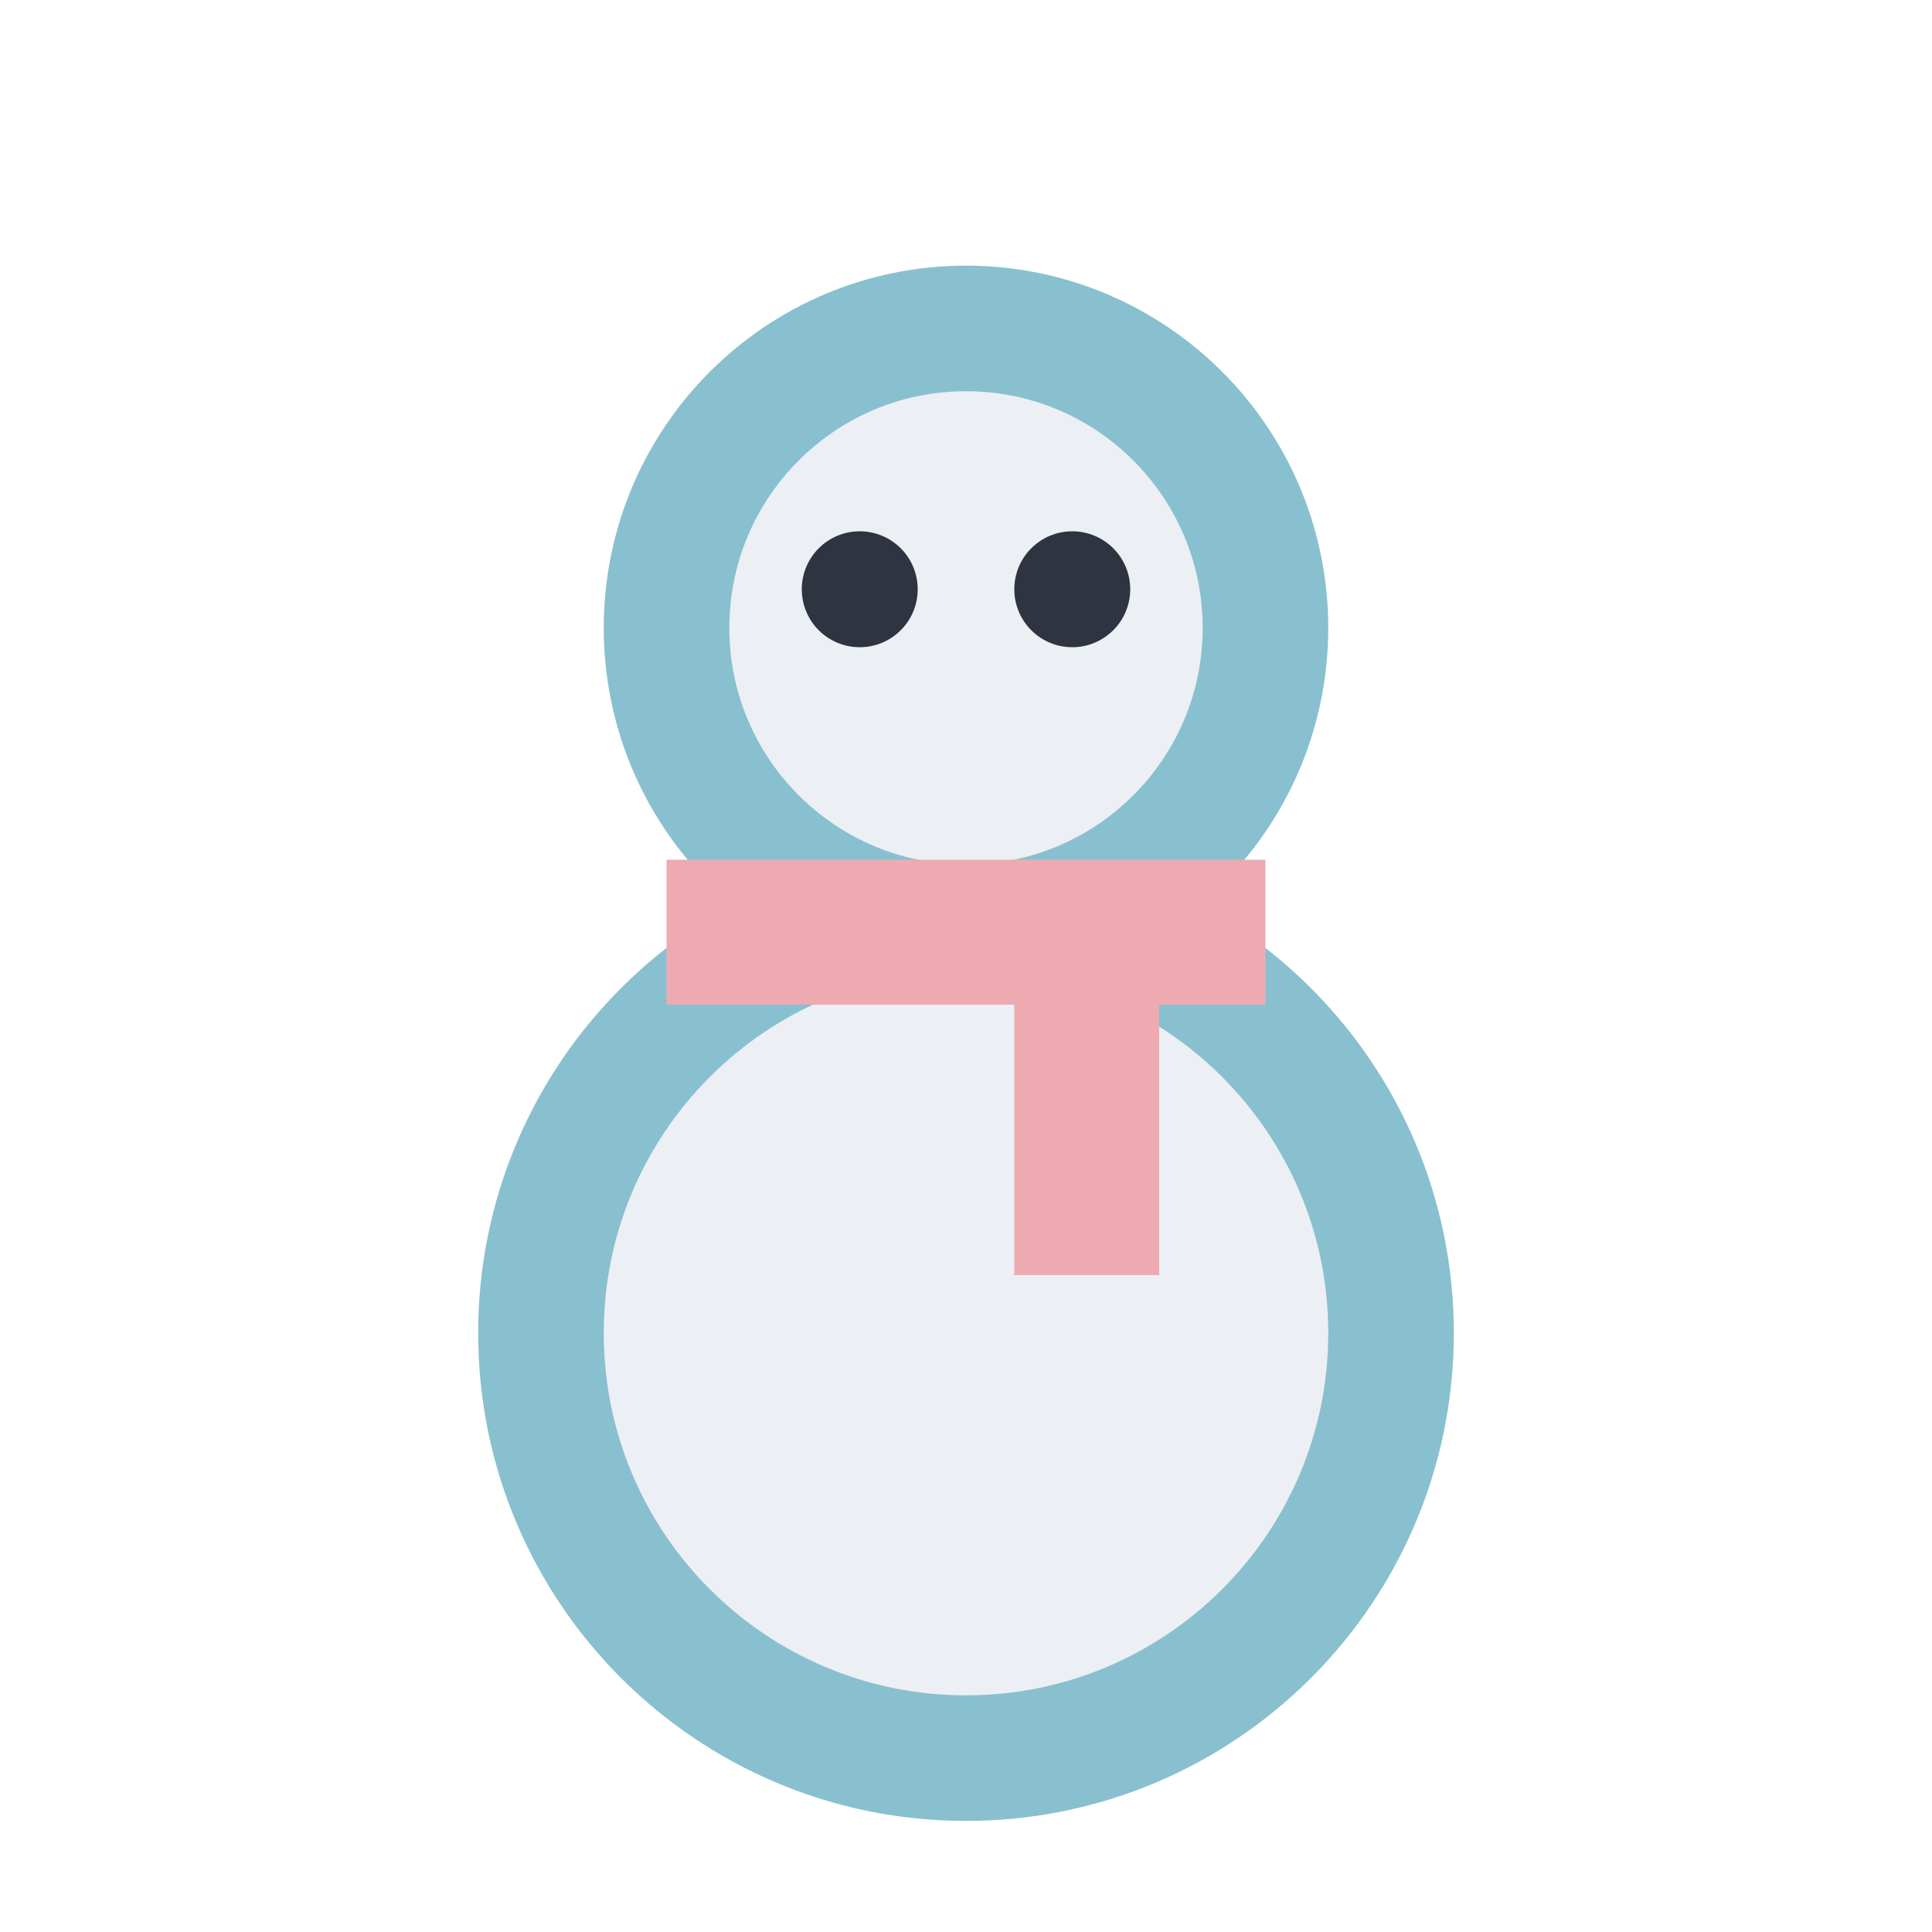
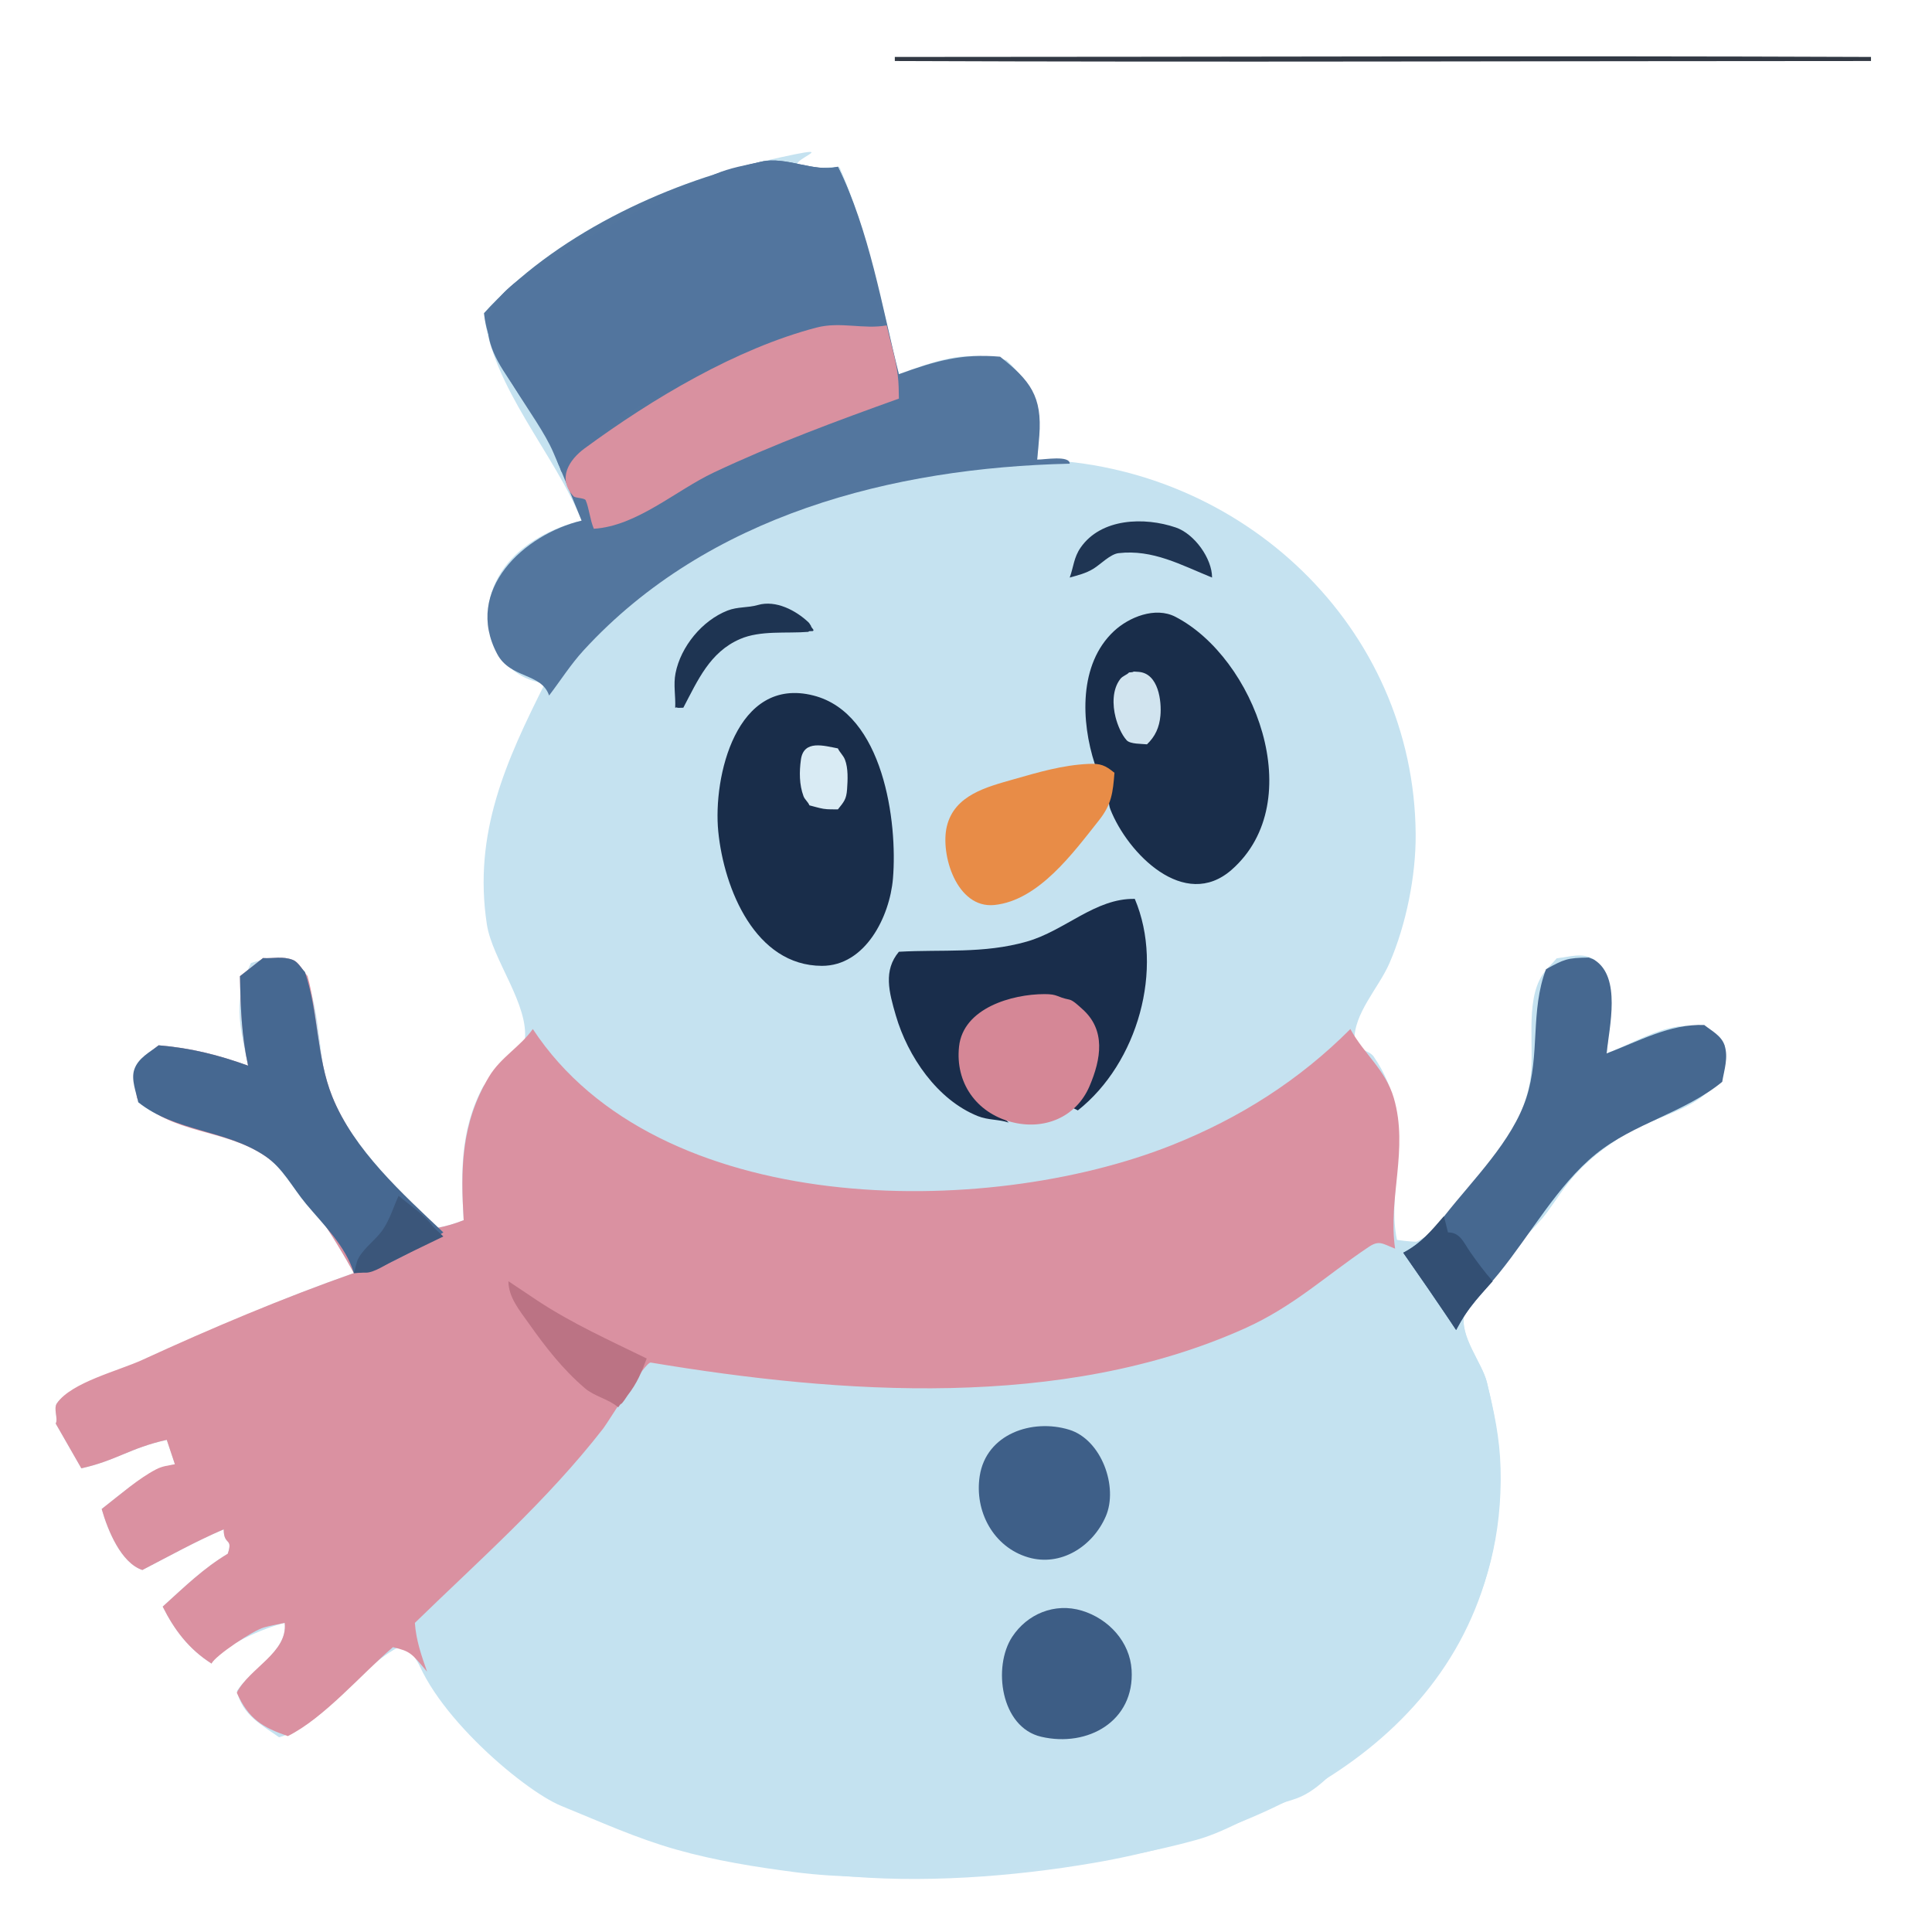
- <svg xmlns="http://www.w3.org/2000/svg" viewBox="0 0 20 20">
-   <g stroke="#88c0d0" stroke-width="1.3">
-     <circle cx="10" cy="13.8" r="4.4" fill="#eceff4" />
-     <circle cx="10" cy="6.5" r="3.1" fill="#eceff4" />
-   </g>
-   <path fill="#edabb1" d="M6.9 8.9h6.2v1.5H12v2.8h-1.5v-2.8H6.9Z" />
-   <circle cx="8.9" cy="6.1" r=".6" fill="#2e3440" />
-   <circle cx="11.1" cy="6.1" r=".6" fill="#2e3440" />
+ <svg xmlns="http://www.w3.org/2000/svg" version="1.1" width="475" height="475" shape-rendering="geometricPrecision" viewBox="0 0 475 475" role="img" aria-label="Snowdin A (dark): faithful mockup trace">
+   <path d="M0.000 0.000 C0.589 -0.048 0.660 0.980 0.991 1.471 C7.639 17.105 10.869 34.559 15.000 51.000 C25.138 47.303 31.321 45.080 41.471 47.561 C49.780 55.499 49.970 61.397 49.000 72.000 C99.312 73.402 141.696 113.094 142.056 164.099 C142.128 174.278 139.727 186.316 135.621 195.786 C132.957 201.932 126.729 208.206 127.000 215.000 C127.080 217.012 130.588 217.102 131.728 218.762 C134.509 222.817 136.086 226.686 137.124 231.507 C139.689 243.425 134.645 254.589 138.000 266.000 C151.585 262.532 167.934 238.879 170.194 224.720 C171.415 217.062 168.838 205.416 173.205 198.704 C174.254 197.090 175.516 196.044 176.750 194.625 C183.346 193.921 183.898 194.333 188.699 198.552 C190.192 205.395 189.698 210.999 189.000 218.000 C198.811 214.277 210.096 206.057 218.000 216.000 C218.490 231.738 203.337 231.479 192.406 238.571 C188.186 241.308 184.566 244.089 181.183 247.844 C178.582 250.732 176.572 254.020 174.275 257.133 C170.088 262.807 155.588 275.309 154.000 282.000 C152.694 287.501 158.422 294.171 159.570 298.866 C161.926 308.506 163.278 317.252 162.705 327.244 C159.628 380.910 112.794 408.402 63.108 416.977 C43.110 420.429 20.301 422.134 -0.348 420.058 C-31.290 416.948 -63.182 407.981 -82.125 392.875 C-92.122 384.903 -99.868 374.145 -106.000 363.000 C-117.785 367.940 -125.377 382.757 -137.375 386.125 C-142.031 382.854 -146.384 380.610 -147.764 374.764 C-144.207 369.312 -135.237 365.003 -136.000 358.000 C-140.907 359.159 -151.880 363.760 -154.000 368.000 C-159.635 364.415 -163.177 359.646 -166.000 354.000 C-160.478 348.997 -155.947 344.568 -150.000 341.000 C-148.639 336.916 -151.000 339.135 -151.000 335.000 C-157.941 337.984 -164.315 341.535 -171.000 345.000 C-176.222 343.259 -179.484 335.305 -181.000 330.000 C-175.083 325.406 -169.739 320.396 -163.000 319.000 C-163.667 317.000 -164.333 315.000 -165.000 313.000 C-173.991 315.000 -177.566 318.126 -186.000 320.000 C-188.083 316.364 -190.253 312.577 -192.302 308.999 C-191.650 307.777 -192.928 305.335 -192.000 304.000 C-189.674 300.652 -182.264 298.618 -178.691 296.962 C-166.145 291.145 -153.529 285.599 -140.750 280.309 C-133.552 277.329 -126.347 274.587 -119.000 272.000 C-123.342 264.067 -132.775 248.634 -140.852 243.194 C-150.460 236.725 -162.863 237.296 -172.000 230.000 C-173.473 222.842 -172.739 220.516 -167.000 216.000 C-159.077 216.658 -152.402 218.347 -145.000 221.000 C-147.273 210.514 -148.603 204.679 -144.309 195.786 C-137.974 193.716 -136.663 194.247 -131.318 198.166 C-126.370 208.484 -128.504 220.506 -123.569 231.126 C-118.501 242.031 -107.862 252.756 -99.000 261.000 C-96.430 260.506 -94.448 259.955 -92.000 259.000 C-92.659 247.798 -92.998 237.027 -87.267 226.211 C-86.670 225.085 -77.257 216.868 -77.000 215.000 C-75.777 206.102 -84.972 194.984 -86.302 186.250 C-89.717 163.836 -81.571 146.070 -72.000 127.000 C-83.084 125.732 -88.569 113.892 -84.812 103.750 C-81.405 94.553 -71.971 89.133 -63.000 87.000 C-69.630 70.478 -85.149 54.153 -87.000 36.000 C-69.937 17.075 -42.988 4.275 -18.860 -1.245 C11.140 -8.110 -26.339 2.147 0.000 0.000 Z" fill="#C5E2F0" transform="translate(206,41)" />
+   <path d="M0.000 0.000 C1.151 0.850 1.853 2.439 2.699 3.552 C4.192 10.395 3.698 15.999 3.000 23.000 C12.811 19.277 24.096 11.057 32.000 21.000 C32.490 36.738 17.337 36.479 6.406 43.571 C2.186 46.308 -1.434 49.089 -4.817 52.844 C-7.418 55.732 -9.428 59.020 -11.725 62.133 C-15.673 67.483 -30.729 80.668 -32.000 87.000 C-33.147 92.715 -27.644 98.901 -26.430 103.866 C-24.674 111.051 -23.266 117.494 -23.073 124.950 C-22.217 157.987 -38.673 180.229 -60.000 196.000 C-64.178 199.090 -68.007 204.685 -74.250 206.500 C-82.412 208.872 -89.588 214.057 -97.777 216.332 C-118.952 222.214 -139.682 223.692 -161.484 225.080 C-172.346 225.771 -185.935 225.670 -196.398 224.306 C-206.359 223.007 -216.100 221.462 -225.788 218.719 C-235.632 215.933 -244.570 211.831 -254.000 208.000 C-263.597 204.101 -288.185 183.085 -290.720 167.565 C-292.343 157.628 -265.341 139.276 -259.816 133.121 C-253.067 125.602 -246.337 118.141 -240.318 109.999 C-236.443 104.757 -235.177 98.158 -228.801 98.805 C-185.186 103.229 -141.542 107.581 -98.784 94.200 C-79.720 88.233 -69.385 78.720 -54.000 68.000 C-53.871 67.910 -43.958 69.943 -41.697 69.077 C-33.442 59.194 -21.138 47.486 -16.972 35.058 C-12.777 22.542 -17.764 10.483 -9.250 -0.375 C-6.346 -0.685 -2.709 -2.000 0.000 0.000 Z" fill="#C4E2F0" transform="translate(392,236)" />
+   <path d="M0.000 0.000 C1.624 0.616 2.542 2.791 3.620 3.974 C6.226 13.607 5.942 24.297 9.681 33.600 C14.514 45.626 25.531 57.192 35.000 66.000 C37.570 65.506 39.552 64.955 42.000 64.000 C41.282 51.796 41.237 40.356 48.239 28.697 C51.091 23.949 55.850 21.422 59.000 17.000 C89.662 63.610 170.159 63.867 216.198 45.510 C232.809 38.887 247.458 29.579 260.000 17.000 C263.325 23.124 268.663 27.015 270.690 33.981 C274.355 46.575 269.188 58.558 271.000 71.000 C267.746 69.698 267.053 68.859 264.413 70.634 C253.720 77.823 246.062 85.205 233.961 90.635 C189.211 110.713 134.695 106.778 88.000 99.000 C86.585 98.764 77.577 113.576 76.308 115.206 C62.466 133.007 46.021 147.404 30.000 163.000 C30.294 167.258 31.594 170.980 33.000 175.000 C29.184 170.511 29.007 170.013 24.604 168.974 C16.869 175.600 7.691 186.378 -1.232 190.835 C-7.411 188.707 -10.881 186.673 -13.781 180.173 C-10.685 174.040 -1.202 170.315 -2.000 163.000 C-3.712 163.375 -5.427 163.645 -7.119 164.122 C-9.807 164.879 -19.004 171.008 -20.000 173.000 C-25.635 169.415 -29.177 164.646 -32.000 159.000 C-26.478 153.997 -21.947 149.568 -16.000 146.000 C-14.639 141.916 -17.000 144.135 -17.000 140.000 C-23.941 142.984 -30.315 146.535 -37.000 150.000 C-42.222 148.259 -45.484 140.305 -47.000 135.000 C-42.275 131.331 -37.903 127.472 -33.641 125.266 C-31.960 124.396 -30.738 124.360 -29.000 124.000 C-29.667 122.000 -30.333 120.000 -31.000 118.000 C-40.118 120.029 -43.339 123.075 -52.000 125.000 C-54.083 121.364 -56.253 117.577 -58.302 113.999 C-57.650 112.777 -58.928 110.335 -58.000 109.000 C-54.406 103.827 -42.940 101.073 -36.877 98.285 C-19.897 90.478 -2.625 83.206 15.000 77.000 C10.658 69.067 1.225 53.634 -6.852 48.194 C-16.902 41.427 -29.968 42.914 -38.318 34.007 C-39.336 27.202 -38.362 25.220 -33.000 21.000 C-25.077 21.658 -18.402 23.347 -11.000 26.000 C-12.619 18.528 -12.857 11.569 -13.000 4.000 C-11.184 2.573 -9.128 0.957 -7.336 -0.451 C-4.798 -0.295 -2.572 -0.975 0.000 0.000 Z" fill="#DA91A1" transform="translate(72,236)" />
+   <path d="M0.000 0.000 C7.758 15.574 10.784 34.223 15.000 51.000 C24.142 47.666 30.614 45.885 39.891 46.699 C47.295 52.571 50.267 56.439 49.523 66.143 C49.373 68.097 49.179 70.048 49.000 72.000 C50.846 72.000 57.000 70.896 57.000 73.000 C13.421 73.996 -31.973 85.620 -62.492 118.864 C-65.698 122.357 -68.142 126.260 -71.000 130.000 C-72.861 124.417 -80.522 125.876 -83.750 119.812 C-92.130 104.072 -77.074 90.346 -63.000 87.000 C-65.254 81.383 -67.610 75.700 -69.980 70.195 C-74.060 60.723 -85.714 48.618 -87.000 36.000 C-69.937 17.075 -42.988 4.275 -18.860 -1.245 C-12.718 -2.651 -6.142 1.405 0.000 0.000 Z" fill="#53769E" transform="translate(206,41)" />
+   <path d="M0.000 0.000 C4.528 9.020 6.605 18.292 9.092 28.066 C10.020 31.712 10.637 35.250 11.000 39.000 C-9.368 44.869 -32.423 49.225 -50.929 60.137 C-57.628 64.088 -61.747 70.752 -68.000 75.000 C-68.051 74.848 -68.435 73.507 -68.498 73.508 C-68.724 73.511 -69.904 69.181 -70.000 69.000 C-72.190 64.845 -78.590 55.861 -82.250 50.122 C-90.291 37.511 -84.716 31.250 -73.064 24.238 C-58.893 15.712 -45.360 8.403 -30.167 1.809 C-26.585 0.255 -22.666 -0.375 -18.860 -1.245 C-12.718 -2.651 -6.142 1.405 0.000 0.000 Z" fill="#52759E" transform="translate(206,41)" />
+   <path d="M0.000 0.000 C6.675 4.219 3.656 16.420 3.000 23.000 C10.903 20.001 18.561 15.699 27.000 16.000 C28.768 17.405 31.238 18.637 32.000 21.000 C32.973 24.018 31.911 27.030 31.422 29.980 C22.126 37.605 9.685 40.152 0.279 47.800 C-9.027 55.367 -15.708 67.490 -23.418 76.980 C-27.128 81.547 -31.420 85.719 -34.000 91.000 C-38.237 84.596 -42.603 78.293 -47.000 72.000 C-42.706 69.707 -39.644 66.462 -36.665 62.682 C-29.751 53.909 -20.198 44.554 -16.726 33.880 C-13.298 23.344 -15.820 12.568 -11.894 2.283 C-7.387 -0.179 -6.729 -0.499 -1.390 -0.576 C-0.927 -0.384 -0.424 -0.268 0.000 0.000 Z" fill="#466890" transform="translate(392,236)" />
+   <path d="M0.000 0.000 C17.224 4.396 20.715 31.145 19.540 45.018 C18.750 54.336 12.770 66.487 2.071 66.463 C-14.259 66.425 -21.983 47.632 -23.404 33.464 C-24.745 20.101 -19.006 -4.851 0.000 0.000 Z" fill="#192D4A" transform="translate(200,171)" />
+   <path d="M0.000 0.000 C19.439 10.059 32.955 45.273 13.866 62.150 C2.180 72.481 -11.797 58.047 -15.992 47.352 C-17.041 44.679 -15.548 41.105 -15.992 38.352 C-16.067 37.885 -19.477 37.265 -19.826 36.194 C-23.240 25.702 -23.774 11.639 -15.155 3.557 C-11.455 0.086 -4.965 -2.569 0.000 0.000 Z" fill="#192D4A" transform="translate(288.9922,151.6484)" />
+   <path d="M0.000 0.000 C1.174 0.445 2.120 2.116 2.972 2.967 C6.309 12.799 5.776 23.876 9.686 33.597 C14.973 46.742 27.020 57.533 37.000 67.000 C33.169 69.461 29.522 71.631 25.438 73.688 C21.953 75.443 18.946 76.823 15.000 77.000 C12.999 70.366 7.629 65.229 3.262 60.008 C-0.098 55.991 -2.454 51.156 -6.852 48.194 C-16.460 41.725 -28.863 42.296 -38.000 35.000 C-38.489 32.622 -39.810 29.473 -39.000 27.000 C-38.052 24.104 -35.158 22.699 -33.000 21.000 C-25.077 21.658 -18.402 23.347 -11.000 26.000 C-12.619 18.528 -12.857 11.569 -13.000 4.000 C-11.184 2.573 -9.128 0.957 -7.336 -0.451 C-4.798 -0.295 -2.572 -0.975 0.000 0.000 Z" fill="#466891" transform="translate(72,236)" />
+   <path d="M0.000 0.000 C0.889 3.987 2.231 8.177 2.725 12.261 C2.958 14.189 2.978 16.062 3.000 18.000 C-12.358 23.512 -27.728 29.192 -42.495 36.163 C-51.856 40.583 -61.458 49.358 -72.000 50.000 C-72.960 47.744 -73.127 45.083 -74.000 43.000 C-74.257 42.387 -76.525 42.511 -77.000 42.000 C-81.054 37.636 -78.065 33.028 -74.266 30.238 C-57.532 17.949 -36.919 5.673 -17.227 0.531 C-11.394 -0.992 -5.665 1.032 0.000 0.000 Z" fill="#D991A0" transform="translate(218,80)" />
+   <path d="M0.000 0.000 C7.275 17.190 0.710 40.381 -14.000 52.000 C-14.667 51.667 -15.333 51.333 -16.000 51.000 C-15.437 50.363 -14.507 49.629 -14.125 48.875 C-12.206 45.092 -10.299 42.380 -9.813 37.979 C-7.572 17.673 -44.551 21.780 -42.413 40.921 C-42.147 43.308 -41.445 45.333 -40.312 47.438 C-38.485 50.831 -33.694 52.306 -31.000 55.000 C-33.410 54.181 -36.058 54.415 -38.564 53.415 C-48.596 49.412 -55.829 38.681 -58.739 28.708 C-60.444 22.867 -61.865 17.621 -58.000 13.000 C-47.375 12.387 -37.243 13.536 -26.578 10.504 C-17.146 7.823 -9.726 -0.200 0.000 0.000 Z" fill="#192D4B" transform="translate(279,221)" />
+   <path d="M0.000 0.000 C2.986 -0.134 4.115 0.342 6.375 2.188 C5.996 7.046 5.685 9.941 2.562 13.875 C-3.757 21.835 -12.237 33.558 -23.125 34.688 C-32.432 35.654 -36.489 22.229 -34.836 15.357 C-32.980 7.639 -24.997 5.671 -18.500 3.812 C-12.371 2.059 -6.377 0.286 0.000 0.000 Z" fill="#E88C47" transform="translate(267.625,187.8125)" />
+   <path d="M0.000 0.000 C0.936 0.186 2.434 1.663 3.136 2.282 C9.012 7.455 7.798 14.605 4.936 21.297 C1.654 28.970 -6.291 32.229 -14.367 30.059 C-22.896 27.766 -28.104 20.411 -27.132 11.519 C-26.099 2.067 -14.135 -1.339 -6.154 -1.354 C-2.754 -1.360 -3.284 -0.653 0.000 0.000 Z" fill="#D58796" transform="translate(262.9258,245.7656)" />
+   <path d="M0.000 0.000 C7.994 2.438 12.150 14.117 9.016 21.326 C5.814 28.694 -2.028 33.745 -10.034 31.395 C-18.626 28.872 -23.316 20.034 -21.970 11.379 C-20.357 1.008 -9.049 -2.760 0.000 0.000 Z" fill="#3E5F88" transform="translate(262.8438,351.5)" />
+   <path d="M0.000 0.000 C6.604 2.005 11.805 7.696 12.217 14.582 C12.970 27.162 1.441 33.659 -10.000 31.000 C-20.016 28.672 -21.950 13.756 -17.143 6.434 C-13.456 0.817 -6.694 -2.032 0.000 0.000 Z" fill="#3D5D85" transform="translate(266,396)" />
+   <path d="M0.000 0.000 C2.387 1.613 4.782 3.215 7.186 4.800 C15.713 10.423 24.867 14.529 34.000 19.000 C32.707 22.461 31.633 25.064 29.321 28.046 C29.108 28.320 27.971 30.193 27.643 30.190 C27.531 30.188 27.083 30.896 27.000 31.000 C24.603 28.942 21.172 28.347 18.774 26.288 C13.292 21.581 9.135 16.207 4.981 10.341 C2.769 7.219 0.000 3.930 0.000 0.000 Z" fill="#BB7384" transform="translate(125,315)" />
+   <path d="M0.000 0.000 C0.333 1.333 0.667 2.667 1.000 4.000 C4.026 4.000 4.838 6.496 6.500 8.875 C8.270 11.409 9.974 13.693 12.000 16.000 C10.870 17.245 9.747 18.497 8.625 19.750 C6.308 22.335 4.640 24.949 3.000 28.000 C2.475 27.207 1.957 26.410 1.426 25.621 C-2.331 20.040 -6.147 14.515 -10.000 9.000 C-5.764 6.822 -3.074 3.568 0.000 0.000 Z" fill="#334F73" transform="translate(355,299)" />
+   <path d="M0.000 0.000 C4.465 -1.300 9.417 1.371 12.457 4.246 C12.718 4.493 12.895 4.876 13.099 5.169 C13.002 5.380 13.792 6.023 13.688 6.250 C13.510 6.640 12.626 6.204 12.447 6.595 C7.043 7.036 0.681 6.178 -4.361 8.361 C-11.820 11.591 -14.756 18.521 -18.312 25.250 C-18.449 25.250 -19.788 25.311 -19.805 25.250 C-19.853 25.088 -20.143 25.250 -20.312 25.250 C-20.164 22.387 -20.796 19.643 -20.227 16.761 C-18.937 10.233 -13.706 3.821 -7.455 1.366 C-4.953 0.384 -2.461 0.716 0.000 0.000 Z" fill="#1E3452" transform="translate(186.3125,148.75)" />
+   <path d="M0.000 0.000 C79.998 0.000 160.003 -0.330 240.000 0.000 C240.001 0.000 240.000 0.918 240.000 1.000 C160.002 1.000 79.997 1.330 0.000 1.000 C-0.001 1.000 0.000 0.082 0.000 0.000 Z" fill="#323944" transform="translate(220,14)" />
+   <path d="M0.000 0.000 C4.602 1.570 8.926 7.626 8.926 12.312 C1.318 9.232 -5.644 5.329 -14.074 6.312 C-16.092 6.547 -18.527 9.085 -20.215 10.121 C-22.113 11.286 -23.969 11.715 -26.074 12.312 C-25.112 9.672 -25.084 7.372 -23.382 4.928 C-18.346 -2.300 -7.732 -2.638 0.000 0.000 Z" fill="#1F3553" transform="translate(289.0742,129.6875)" />
+   <path d="M0.000 0.000 C2.569 2.171 6.036 4.439 8.088 7.097 C8.894 8.140 10.064 9.066 11.000 10.000 C7.006 11.934 3.012 13.867 -0.982 15.801 C-2.816 16.689 -6.023 18.958 -8.114 18.897 C-9.045 18.870 -10.066 18.967 -11.000 19.000 C-10.531 17.735 -10.498 16.449 -9.809 15.236 C-8.279 12.546 -5.465 10.748 -3.741 8.124 C-2.074 5.586 -1.255 2.725 0.000 0.000 Z" fill="#3B567A" transform="translate(98,294)" />
+   <path d="M0.000 0.000 C4.927 0.360 5.686 7.293 5.361 10.782 C5.092 13.666 4.077 15.882 2.062 17.812 C0.864 17.673 -2.057 17.791 -2.938 16.812 C-4.244 15.360 -5.185 13.021 -5.664 11.150 C-6.430 8.156 -6.492 4.338 -4.517 1.766 C-3.900 0.963 -2.921 0.780 -2.351 0.141 C-0.221 0.013 -2.425 -0.177 0.000 0.000 Z" fill="#D1E4EF" transform="translate(279.9375,165.1875)" />
+   <path d="M0.000 0.000 C0.450 0.983 1.324 1.695 1.740 2.768 C2.567 4.902 2.423 7.756 2.262 10.049 C2.088 12.523 1.502 13.122 0.000 15.000 C-1.196 14.949 -2.349 15.050 -3.545 14.849 C-4.730 14.651 -5.839 14.285 -7.000 14.000 C-7.312 13.163 -8.140 12.584 -8.451 11.747 C-9.508 8.910 -9.500 5.714 -9.086 2.746 C-8.397 -2.200 -3.384 -0.633 0.000 0.000 Z" fill="#D9EBF4" transform="translate(206,184)" />
</svg>
